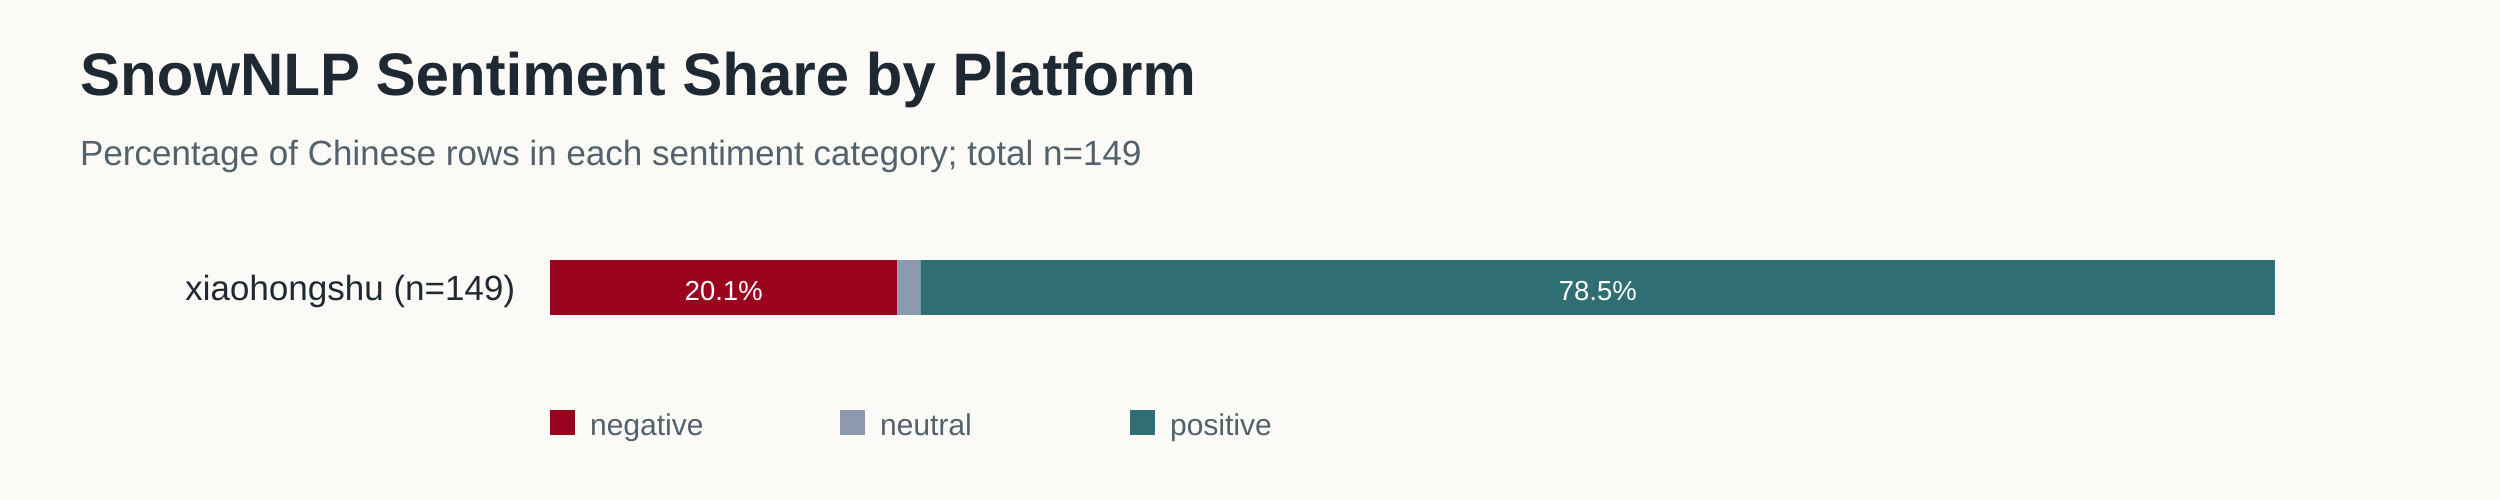
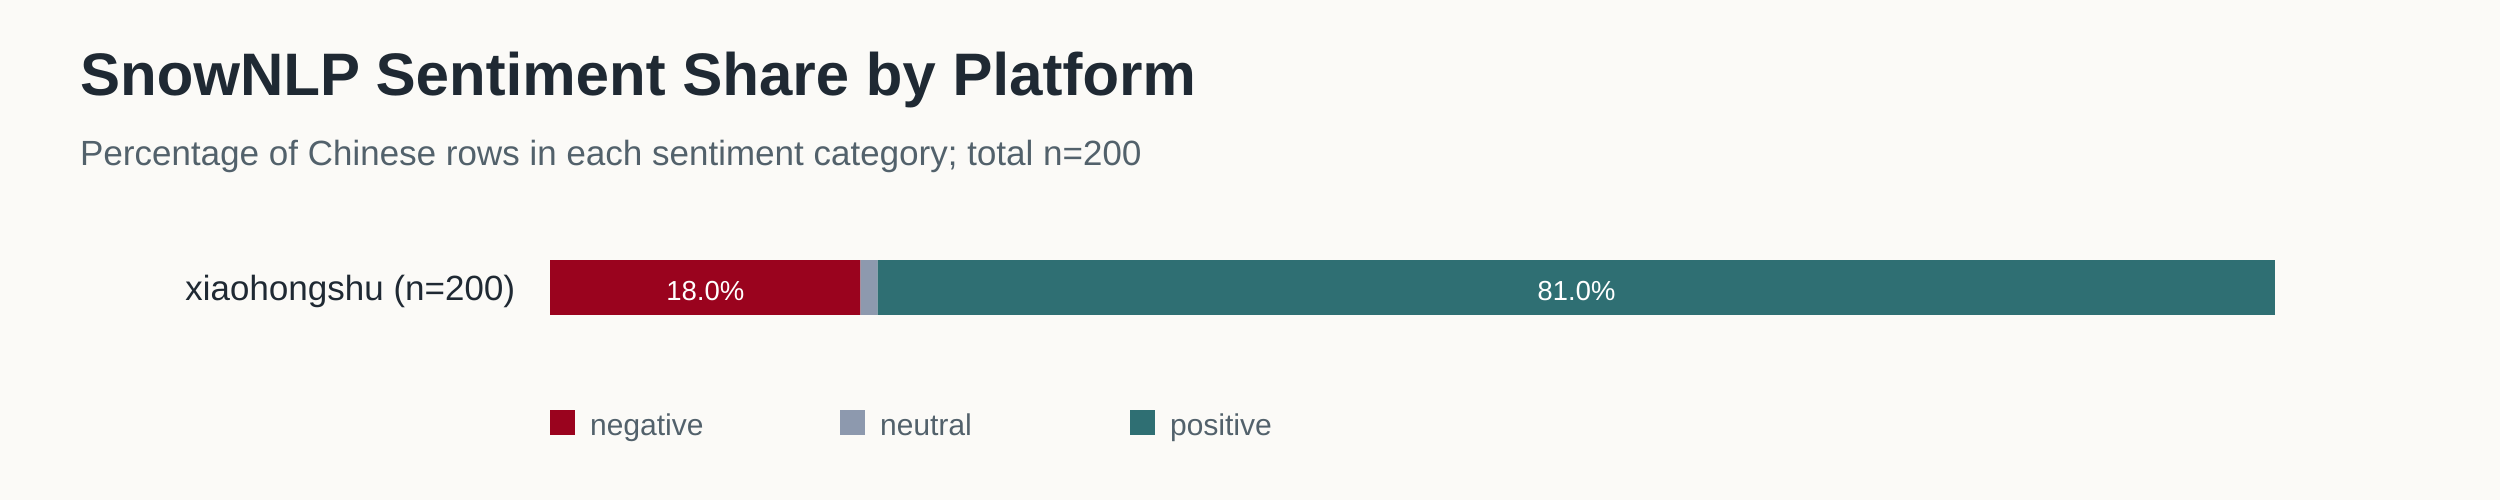
<svg xmlns="http://www.w3.org/2000/svg" width="1000" height="200" viewBox="0 0 1000 200">
  <rect width="100%" height="100%" fill="#fbfaf7" />
  <text x="32" y="38" font-family="Arial, sans-serif" font-size="24" font-weight="700" fill="#1f2933">SnowNLP Sentiment Share by Platform</text>
-   <text x="32" y="66" font-family="Arial, sans-serif" font-size="14" fill="#52616b">Percentage of Chinese rows in each sentiment category; total n=149</text>
-   <text x="206" y="120" text-anchor="end" font-family="Arial, sans-serif" font-size="14" fill="#1f2933">xiaohongshu (n=149)</text>
-   <rect x="220.00" y="104" width="138.92" height="22" fill="#9a031e" />
-   <text x="289.46" y="120" text-anchor="middle" font-family="Arial, sans-serif" font-size="11" fill="#ffffff">20.1%</text>
-   <rect x="358.92" y="104" width="9.26" height="22" fill="#8d99ae" />
-   <rect x="368.18" y="104" width="541.81" height="22" fill="#2f6f73" />
-   <text x="639.09" y="120" text-anchor="middle" font-family="Arial, sans-serif" font-size="11" fill="#ffffff">78.5%</text>
+   <text x="32" y="66" font-family="Arial, sans-serif" font-size="14" fill="#52616b">Percentage of Chinese rows in each sentiment category; total n=200</text>
+   <text x="206" y="120" text-anchor="end" font-family="Arial, sans-serif" font-size="14" fill="#1f2933">xiaohongshu (n=200)</text>
+   <rect x="220.00" y="104" width="124.20" height="22" fill="#9a031e" />
+   <text x="282.10" y="120" text-anchor="middle" font-family="Arial, sans-serif" font-size="11" fill="#ffffff">18.0%</text>
+   <rect x="344.20" y="104" width="6.90" height="22" fill="#8d99ae" />
+   <rect x="351.10" y="104" width="558.90" height="22" fill="#2f6f73" />
+   <text x="630.55" y="120" text-anchor="middle" font-family="Arial, sans-serif" font-size="11" fill="#ffffff">81.0%</text>
  <rect x="220" y="164" width="10" height="10" fill="#9a031e" />
  <text x="236" y="174" font-family="Arial, sans-serif" font-size="12" fill="#52616b">negative</text>
  <rect x="336" y="164" width="10" height="10" fill="#8d99ae" />
  <text x="352" y="174" font-family="Arial, sans-serif" font-size="12" fill="#52616b">neutral</text>
  <rect x="452" y="164" width="10" height="10" fill="#2f6f73" />
  <text x="468" y="174" font-family="Arial, sans-serif" font-size="12" fill="#52616b">positive</text>
</svg>
